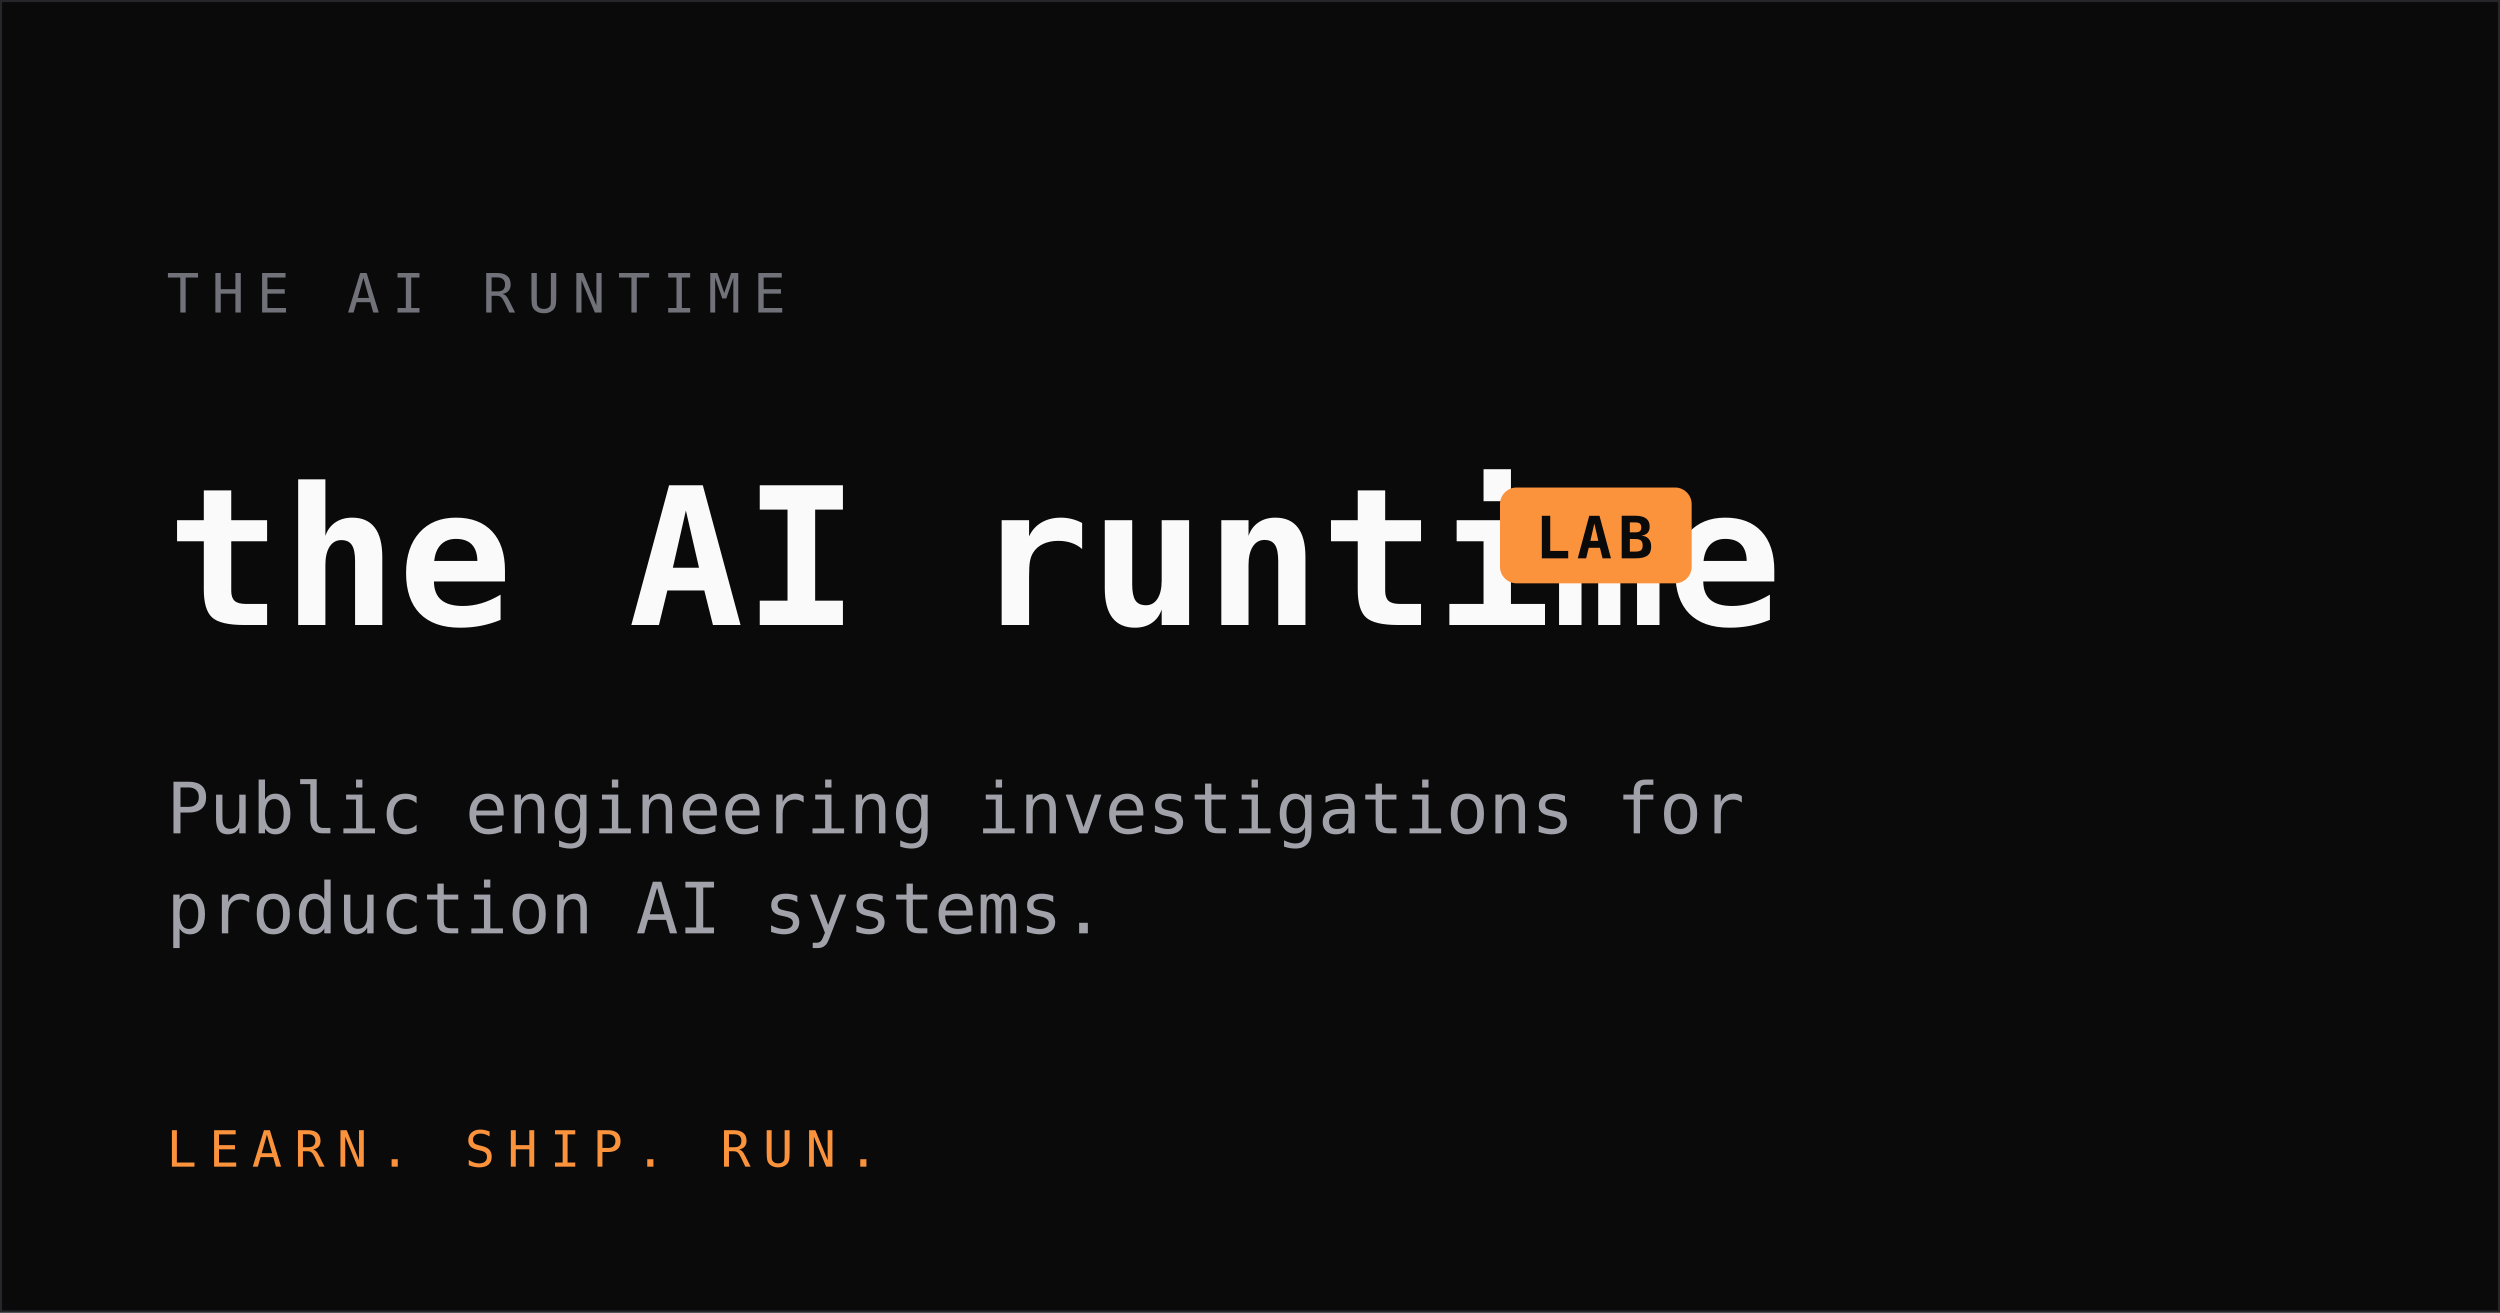
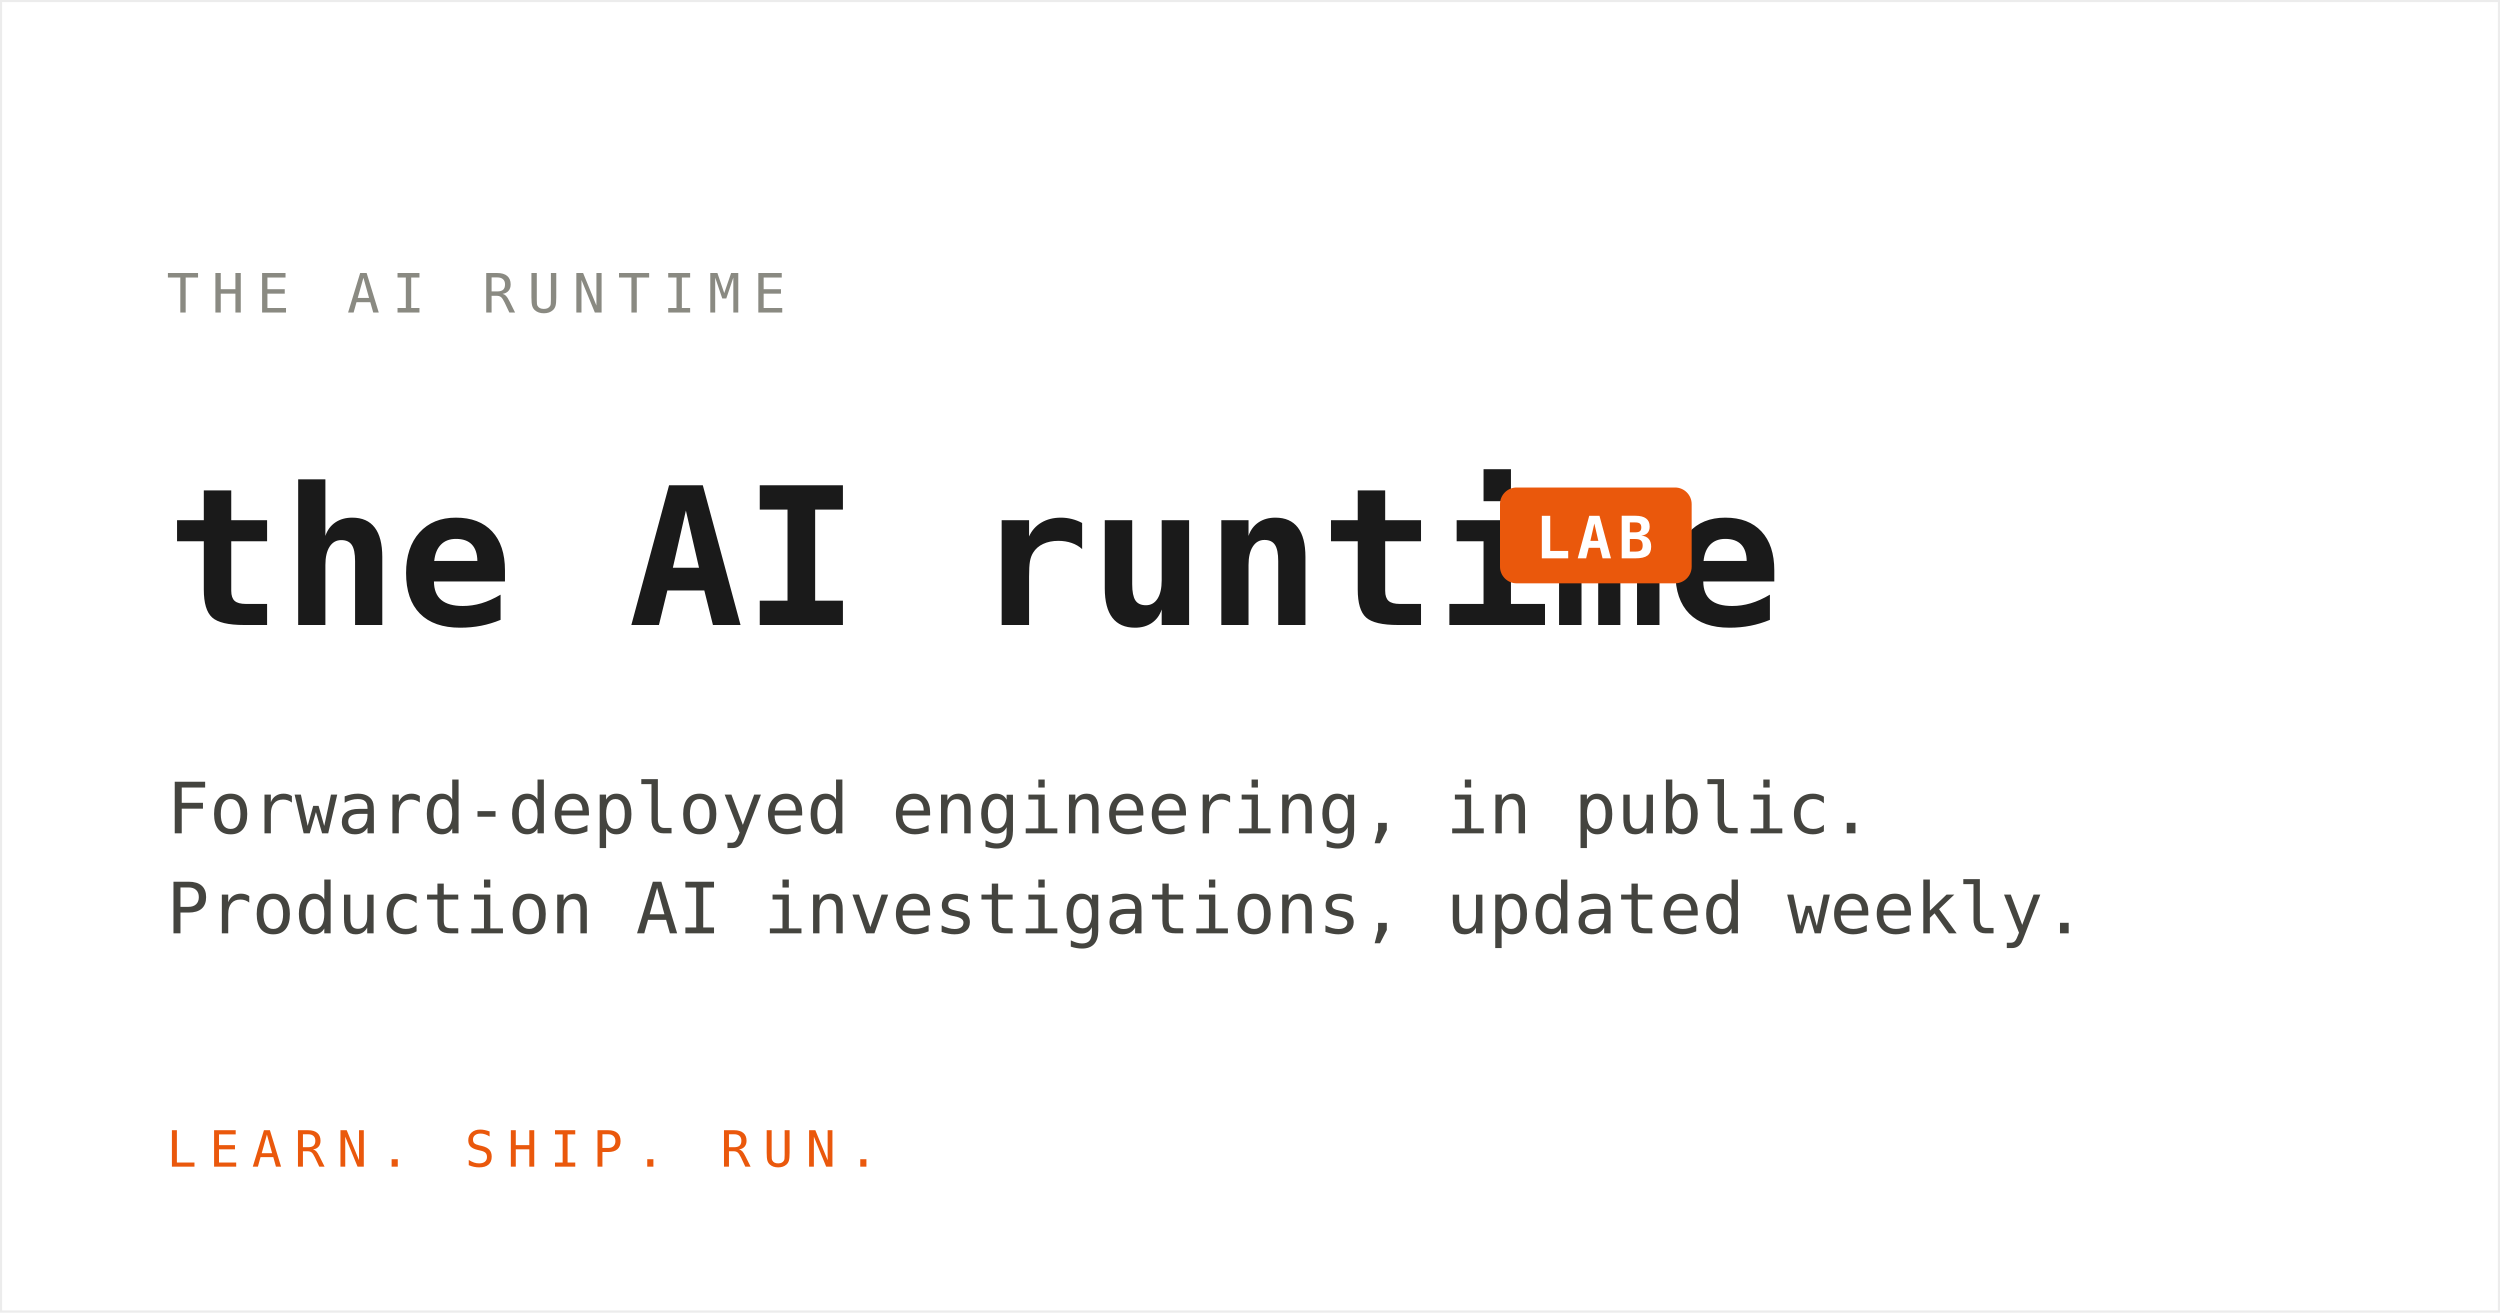
<svg xmlns="http://www.w3.org/2000/svg" width="1200" height="630" viewBox="0 0 1200 630" role="img" aria-label="The AI Runtime Lab">
-   <rect width="1200" height="630" fill="#0A0A0B" />
-   <rect x="0.5" y="0.5" width="1199" height="629" fill="none" stroke="#27272A" />
+   <rect width="1200" height="630" fill="#FFFFFF" />
+   <rect x="0.5" y="0.5" width="1199" height="629" fill="none" stroke="#ECECEC" />
  <g font-family="'IBM Plex Mono', monospace">
-     <text x="80" y="150" fill="#71717A" font-size="26" letter-spacing="6">THE AI RUNTIME</text>
+     <text x="80" y="150" fill="#8A8A82" font-size="26" letter-spacing="6">THE AI RUNTIME</text>
    <g transform="translate(80,300)">
-       <text x="0" y="0" fill="#FAFAFA" font-size="92" font-weight="600">the AI runtime</text>
-       <rect x="640" y="-66" width="92" height="46" rx="8" fill="#FB923C" />
-       <text x="657" y="-32" fill="#0A0A0B" font-size="28" font-weight="600" letter-spacing="3">LAB</text>
+       <text x="0" y="0" fill="#1A1A1A" font-size="92" font-weight="600">the AI runtime</text>
+       <rect x="640" y="-66" width="92" height="46" rx="8" fill="#EA580C" />
+       <text x="657" y="-32" fill="#FFFFFF" font-size="28" font-weight="600" letter-spacing="3">LAB</text>
    </g>
-     <text x="80" y="400" fill="#A1A1AA" font-size="34">Public engineering investigations for</text>
-     <text x="80" y="448" fill="#A1A1AA" font-size="34">production AI systems.</text>
-     <text x="80" y="560" fill="#FB923C" font-size="24" letter-spacing="6">LEARN. SHIP. RUN.</text>
+     <text x="80" y="400" fill="#44443F" font-size="34">Forward-deployed engineering, in public.</text>
+     <text x="80" y="448" fill="#44443F" font-size="34">Production AI investigations, updated weekly.</text>
+     <text x="80" y="560" fill="#EA580C" font-size="24" letter-spacing="6">LEARN. SHIP. RUN.</text>
  </g>
</svg>
